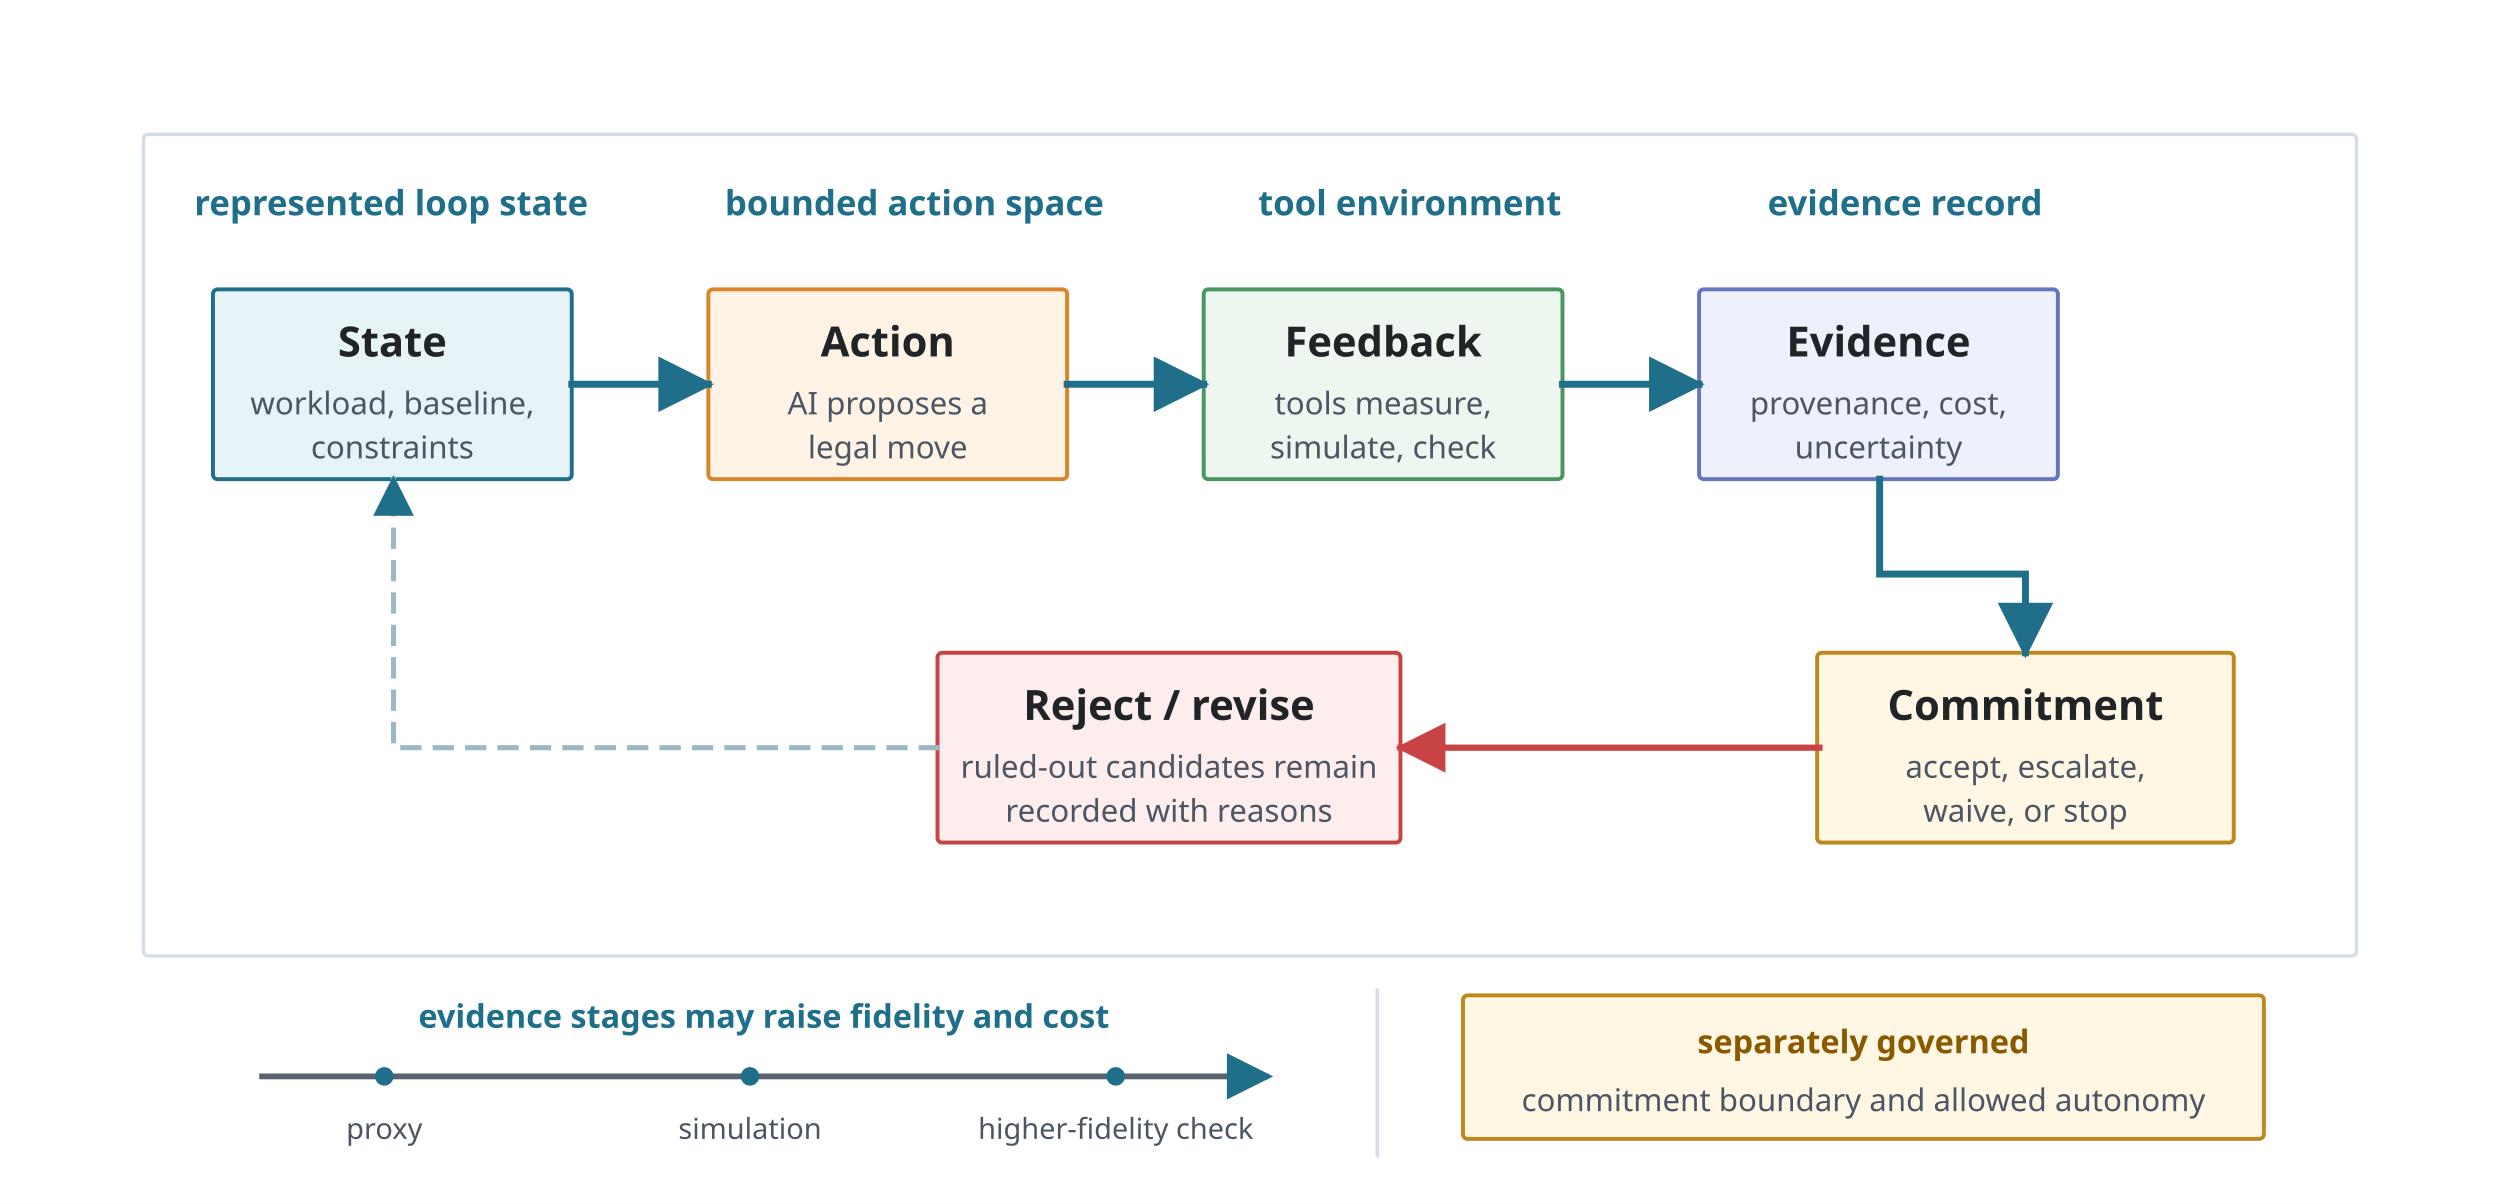
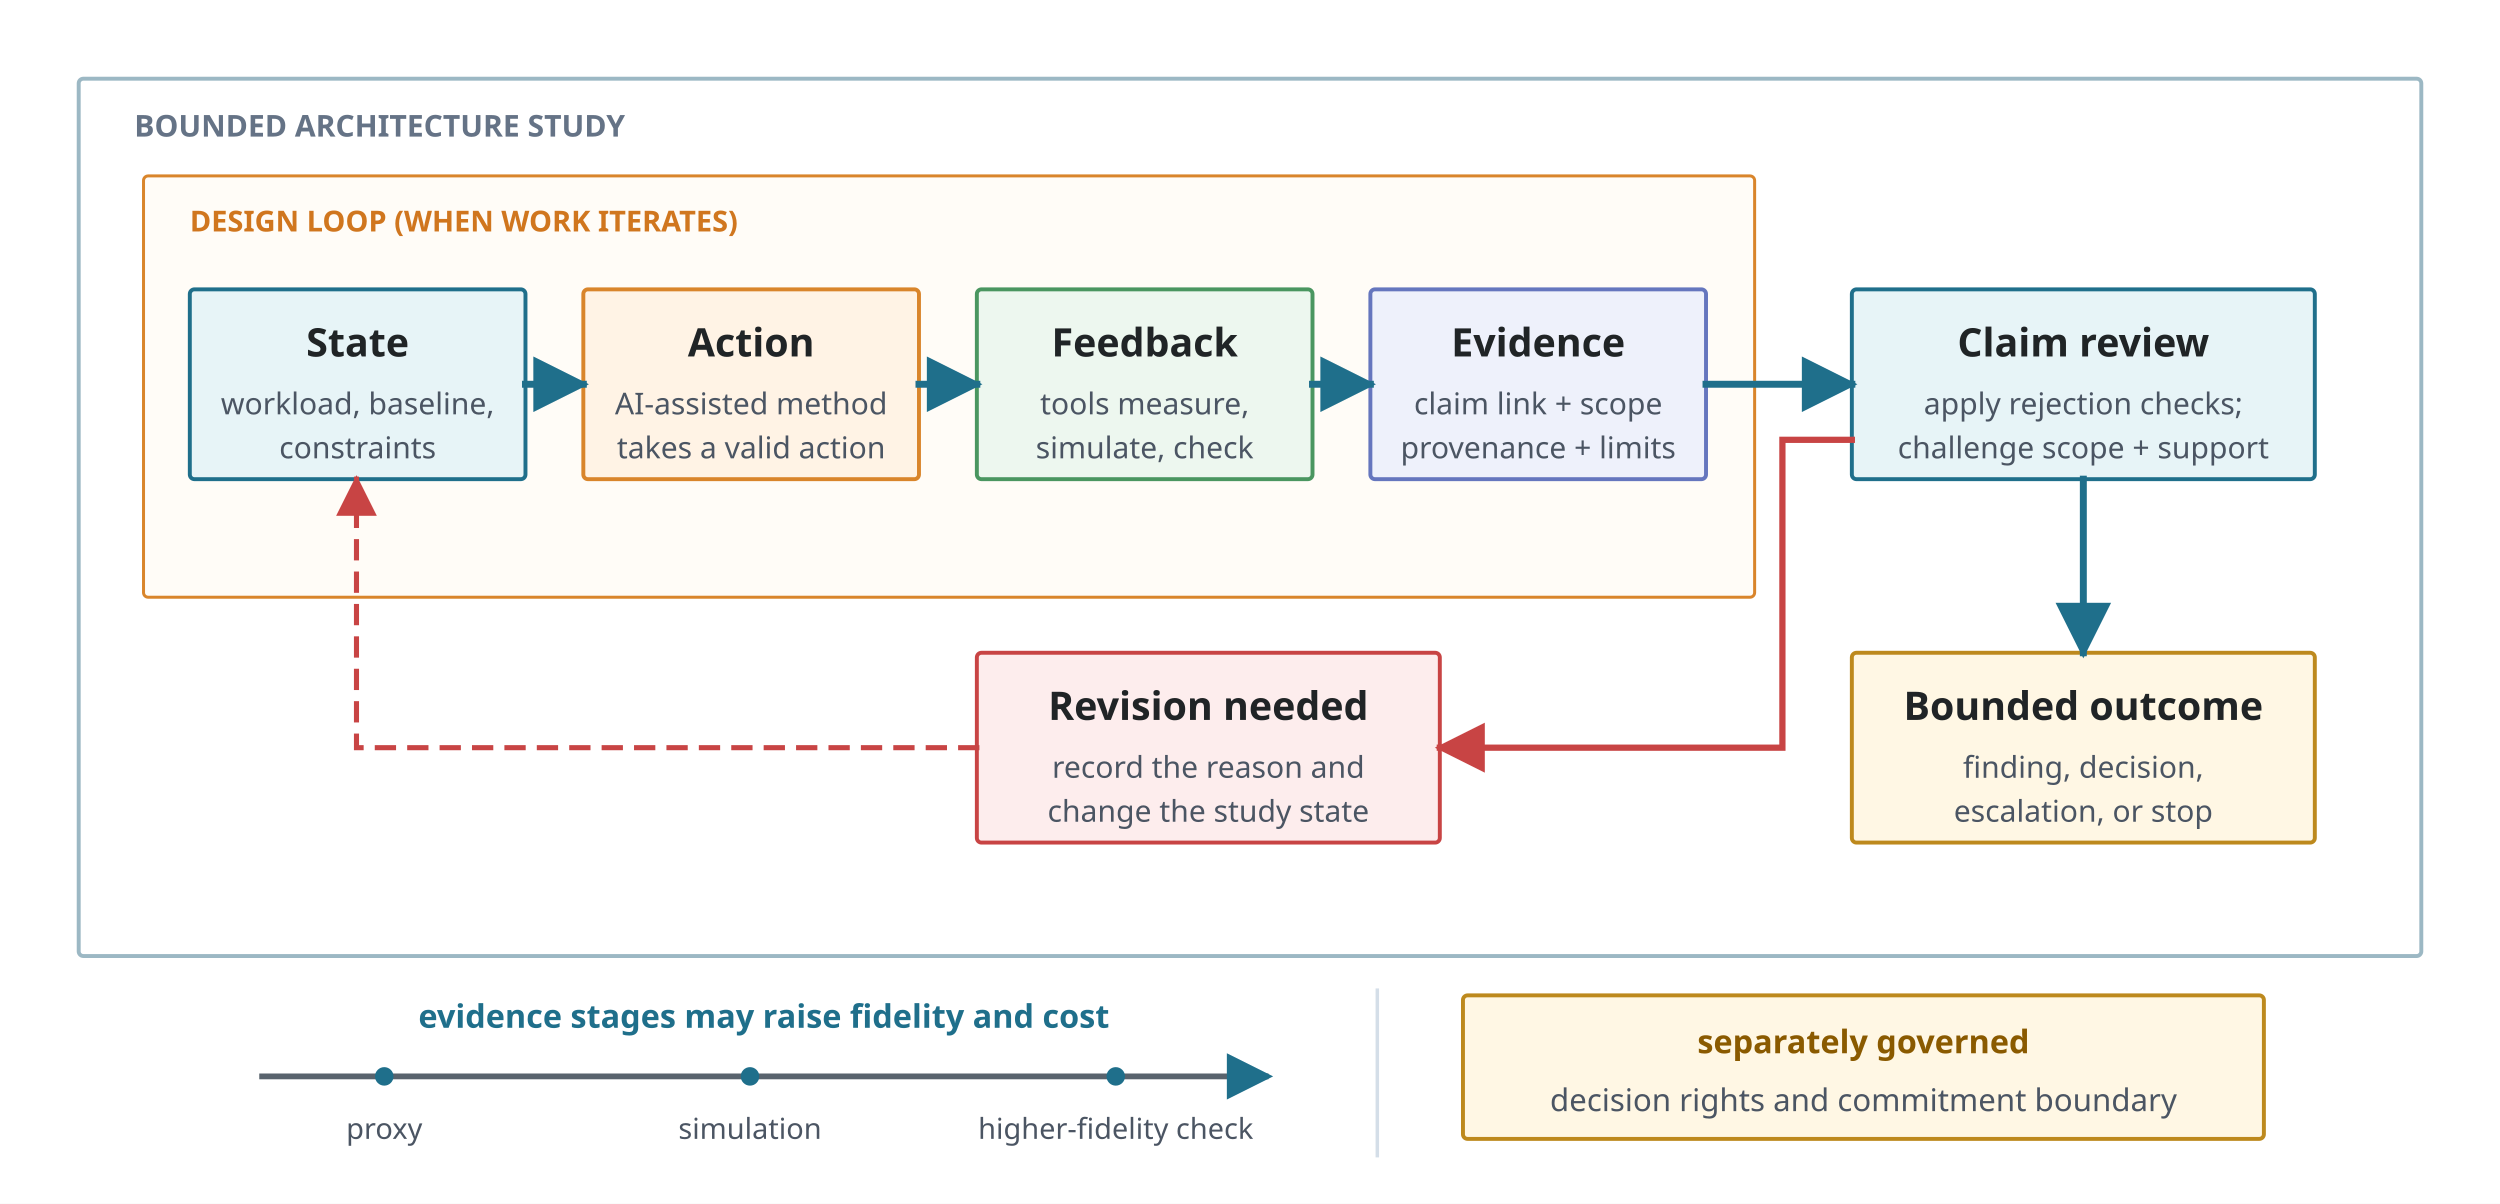
<svg xmlns="http://www.w3.org/2000/svg" viewBox="0 0 1080 520" role="img" aria-labelledby="loop-title loop-desc">
  <defs>
    <marker id="arrow-blue" viewBox="0 0 10 10" refX="9" refY="5" markerWidth="8" markerHeight="8" orient="auto">
      <path d="M 0 0 L 10 5 L 0 10 z" fill="#1F6F8B" />
    </marker>
    <marker id="arrow-red" viewBox="0 0 10 10" refX="9" refY="5" markerWidth="8" markerHeight="8" orient="auto">
      <path d="M 0 0 L 10 5 L 0 10 z" fill="#C84444" />
    </marker>
    <style>
      .font { font-family: "Segoe UI", sans-serif; }
-       .node-title { font-size: 18px; font-weight: 750; fill: #202426; }
-       .node-body { font-size: 13.5px; fill: #4B5563; }
-       .small { font-size: 13px; fill: #657386; }
-       .callout { font-size: 15px; font-weight: 750; fill: #1F6F8B; }
+       .group-label { font-size: 13px; font-weight: 750; fill: #657386; }
+       .loop-label { font-size: 12.5px; font-weight: 750; fill: #D0761E; }
+       .node-title { font-size: 17px; font-weight: 750; fill: #202426; }
+       .node-body { font-size: 13px; fill: #4B5563; }
      .axis-note { font-size: 14px; font-weight: 700; fill: #1F6F8B; }
      .axis-stage { font-size: 12.5px; fill: #4B5563; }
      .governance-title { font-size: 14px; font-weight: 700; fill: #8A5A00; }
      .governance-body { font-size: 13.5px; fill: #4B5563; }
      .state { fill: #E7F4F7; stroke: #1F6F8B; stroke-width: 1.7; }
      .action { fill: #FFF3E5; stroke: #D9852B; stroke-width: 1.7; }
      .feedback { fill: #EDF7EF; stroke: #4A9660; stroke-width: 1.7; }
      .evidence { fill: #EEF1FB; stroke: #6576BE; stroke-width: 1.7; }
-       .human { fill: #FFF7E4; stroke: #BD891D; stroke-width: 1.7; }
-       .reject { fill: #FDEDED; stroke: #C84444; stroke-width: 1.7; }
+       .review { fill: #E7F4F7; stroke: #1F6F8B; stroke-width: 1.7; }
+       .outcome { fill: #FFF7E4; stroke: #BD891D; stroke-width: 1.7; }
+       .revise { fill: #FDEDED; stroke: #C84444; stroke-width: 1.7; }
      .edge { fill: none; stroke: #1F6F8B; stroke-width: 3; stroke-linecap: square; stroke-linejoin: miter; marker-end: url(#arrow-blue); }
      .edge-red { fill: none; stroke: #C84444; stroke-width: 2.7; stroke-linecap: square; stroke-linejoin: miter; marker-end: url(#arrow-red); }
-       .edge-soft { fill: none; stroke: #9CB8C4; stroke-width: 2.2; stroke-linecap: square; stroke-linejoin: miter; stroke-dasharray: 7 7; marker-end: url(#arrow-blue); }
-       .boundary { fill: none; stroke: #D4DEE8; stroke-width: 1.5; }
+       .edge-revise { fill: none; stroke: #C84444; stroke-width: 2.2; stroke-linecap: square; stroke-linejoin: miter; stroke-dasharray: 7 7; marker-end: url(#arrow-red); }
+       .study-boundary { fill: none; stroke: #9CB8C4; stroke-width: 1.7; }
+       .loop-boundary { fill: #FFFCF7; stroke: #D9852B; stroke-width: 1.3; }
    </style>
  </defs>
  <rect width="1080" height="520" fill="#FFFFFF" />
  <g class="font">
-     <rect class="boundary" x="62" y="58" width="956" height="355" rx="2" />
-     <rect class="state" x="92" y="125" width="155" height="82" rx="2" />
-     <text class="node-title" x="169.5" y="154" text-anchor="middle">State</text>
-     <text class="node-body" x="169.5" y="179" text-anchor="middle">workload, baseline,</text>
-     <text class="node-body" x="169.5" y="198" text-anchor="middle">constraints</text>
-     <rect class="action" x="306" y="125" width="155" height="82" rx="2" />
-     <text class="node-title" x="383.5" y="154" text-anchor="middle">Action</text>
-     <text class="node-body" x="383.5" y="179" text-anchor="middle">AI proposes a</text>
-     <text class="node-body" x="383.5" y="198" text-anchor="middle">legal move</text>
-     <rect class="feedback" x="520" y="125" width="155" height="82" rx="2" />
-     <text class="node-title" x="597.5" y="154" text-anchor="middle">Feedback</text>
-     <text class="node-body" x="597.5" y="179" text-anchor="middle">tools measure,</text>
-     <text class="node-body" x="597.5" y="198" text-anchor="middle">simulate, check</text>
-     <rect class="evidence" x="734" y="125" width="155" height="82" rx="2" />
-     <text class="node-title" x="811.5" y="154" text-anchor="middle">Evidence</text>
-     <text class="node-body" x="811.5" y="179" text-anchor="middle">provenance, cost,</text>
-     <text class="node-body" x="811.5" y="198" text-anchor="middle">uncertainty</text>
-     <rect class="human" x="785" y="282" width="180" height="82" rx="2" />
-     <text class="node-title" x="875" y="311" text-anchor="middle">Commitment</text>
-     <text class="node-body" x="875" y="336" text-anchor="middle">accept, escalate,</text>
-     <text class="node-body" x="875" y="355" text-anchor="middle">waive, or stop</text>
-     <rect class="reject" x="405" y="282" width="200" height="82" rx="2" />
-     <text class="node-title" x="505" y="311" text-anchor="middle">Reject / revise</text>
-     <text class="node-body" x="505" y="336" text-anchor="middle">ruled-out candidates remain</text>
-     <text class="node-body" x="505" y="355" text-anchor="middle">recorded with reasons</text>
-     <path class="edge" d="M 247 166 H 306" />
-     <path class="edge" d="M 461 166 H 520" />
-     <path class="edge" d="M 675 166 H 734" />
-     <path class="edge" d="M 812 207 V 248 H 875 V 282" />
-     <path class="edge-red" d="M 786 323 H 605" />
-     <path class="edge-soft" d="M 405 323 H 170 V 207" />
-     <text class="callout" x="169" y="93" text-anchor="middle">represented loop state</text>
-     <text class="callout" x="395" y="93" text-anchor="middle">bounded action space</text>
-     <text class="callout" x="609" y="93" text-anchor="middle">tool environment</text>
-     <text class="callout" x="823" y="93" text-anchor="middle">evidence record</text>
+     <rect class="study-boundary" x="34" y="34" width="1012" height="379" rx="2" />
+     <text class="group-label" x="58" y="59">BOUNDED ARCHITECTURE STUDY</text>
+     <rect class="loop-boundary" x="62" y="76" width="696" height="182" rx="2" />
+     <text class="loop-label" x="82" y="100">DESIGN LOOP (WHEN WORK ITERATES)</text>
+     <rect class="state" x="82" y="125" width="145" height="82" rx="2" />
+     <text class="node-title" x="154.5" y="154" text-anchor="middle">State</text>
+     <text class="node-body" x="154.5" y="179" text-anchor="middle">workload, baseline,</text>
+     <text class="node-body" x="154.5" y="198" text-anchor="middle">constraints</text>
+     <rect class="action" x="252" y="125" width="145" height="82" rx="2" />
+     <text class="node-title" x="324.5" y="154" text-anchor="middle">Action</text>
+     <text class="node-body" x="324.5" y="179" text-anchor="middle">AI-assisted method</text>
+     <text class="node-body" x="324.5" y="198" text-anchor="middle">takes a valid action</text>
+     <rect class="feedback" x="422" y="125" width="145" height="82" rx="2" />
+     <text class="node-title" x="494.5" y="154" text-anchor="middle">Feedback</text>
+     <text class="node-body" x="494.5" y="179" text-anchor="middle">tools measure,</text>
+     <text class="node-body" x="494.5" y="198" text-anchor="middle">simulate, check</text>
+     <rect class="evidence" x="592" y="125" width="145" height="82" rx="2" />
+     <text class="node-title" x="664.5" y="154" text-anchor="middle">Evidence</text>
+     <text class="node-body" x="664.5" y="179" text-anchor="middle">claim link + scope</text>
+     <text class="node-body" x="664.5" y="198" text-anchor="middle">provenance + limits</text>
+     <rect class="review" x="800" y="125" width="200" height="82" rx="2" />
+     <text class="node-title" x="900" y="154" text-anchor="middle">Claim review</text>
+     <text class="node-body" x="900" y="179" text-anchor="middle">apply rejection checks;</text>
+     <text class="node-body" x="900" y="198" text-anchor="middle">challenge scope + support</text>
+     <rect class="revise" x="422" y="282" width="200" height="82" rx="2" />
+     <text class="node-title" x="522" y="311" text-anchor="middle">Revision needed</text>
+     <text class="node-body" x="522" y="336" text-anchor="middle">record the reason and</text>
+     <text class="node-body" x="522" y="355" text-anchor="middle">change the study state</text>
+     <rect class="outcome" x="800" y="282" width="200" height="82" rx="2" />
+     <text class="node-title" x="900" y="311" text-anchor="middle">Bounded outcome</text>
+     <text class="node-body" x="900" y="336" text-anchor="middle">finding, decision,</text>
+     <text class="node-body" x="900" y="355" text-anchor="middle">escalation, or stop</text>
+     <path class="edge" d="M 227 166 H 252" />
+     <path class="edge" d="M 397 166 H 422" />
+     <path class="edge" d="M 567 166 H 592" />
+     <path class="edge" d="M 737 166 H 800" />
+     <path class="edge" d="M 900 207 V 282" />
+     <path class="edge-red" d="M 800 190 H 770 V 323 H 622" />
+     <path class="edge-revise" d="M 422 323 H 154 V 207" />
    <text class="axis-note" x="330" y="444" text-anchor="middle">evidence stages may raise fidelity and cost</text>
    <line x1="112" y1="465" x2="548" y2="465" stroke="#59636D" stroke-width="2.5" marker-end="url(#arrow-blue)" />
    <circle cx="166" cy="465" r="4" fill="#1F6F8B" />
    <circle cx="324" cy="465" r="4" fill="#1F6F8B" />
    <circle cx="482" cy="465" r="4" fill="#1F6F8B" />
    <text class="axis-stage" x="166" y="492" text-anchor="middle">proxy</text>
    <text class="axis-stage" x="324" y="492" text-anchor="middle">simulation</text>
    <text class="axis-stage" x="482" y="492" text-anchor="middle">higher-fidelity check</text>
    <line x1="595" y1="427" x2="595" y2="500" stroke="#D4DEE8" stroke-width="1.5" />
-     <rect class="human" x="632" y="430" width="346" height="62" rx="2" />
+     <rect class="outcome" x="632" y="430" width="346" height="62" rx="2" />
    <text class="governance-title" x="805" y="455" text-anchor="middle">separately governed</text>
-     <text class="governance-body" x="805" y="480" text-anchor="middle">commitment boundary and allowed autonomy</text>
+     <text class="governance-body" x="805" y="480" text-anchor="middle">decision rights and commitment boundary</text>
  </g>
</svg>
